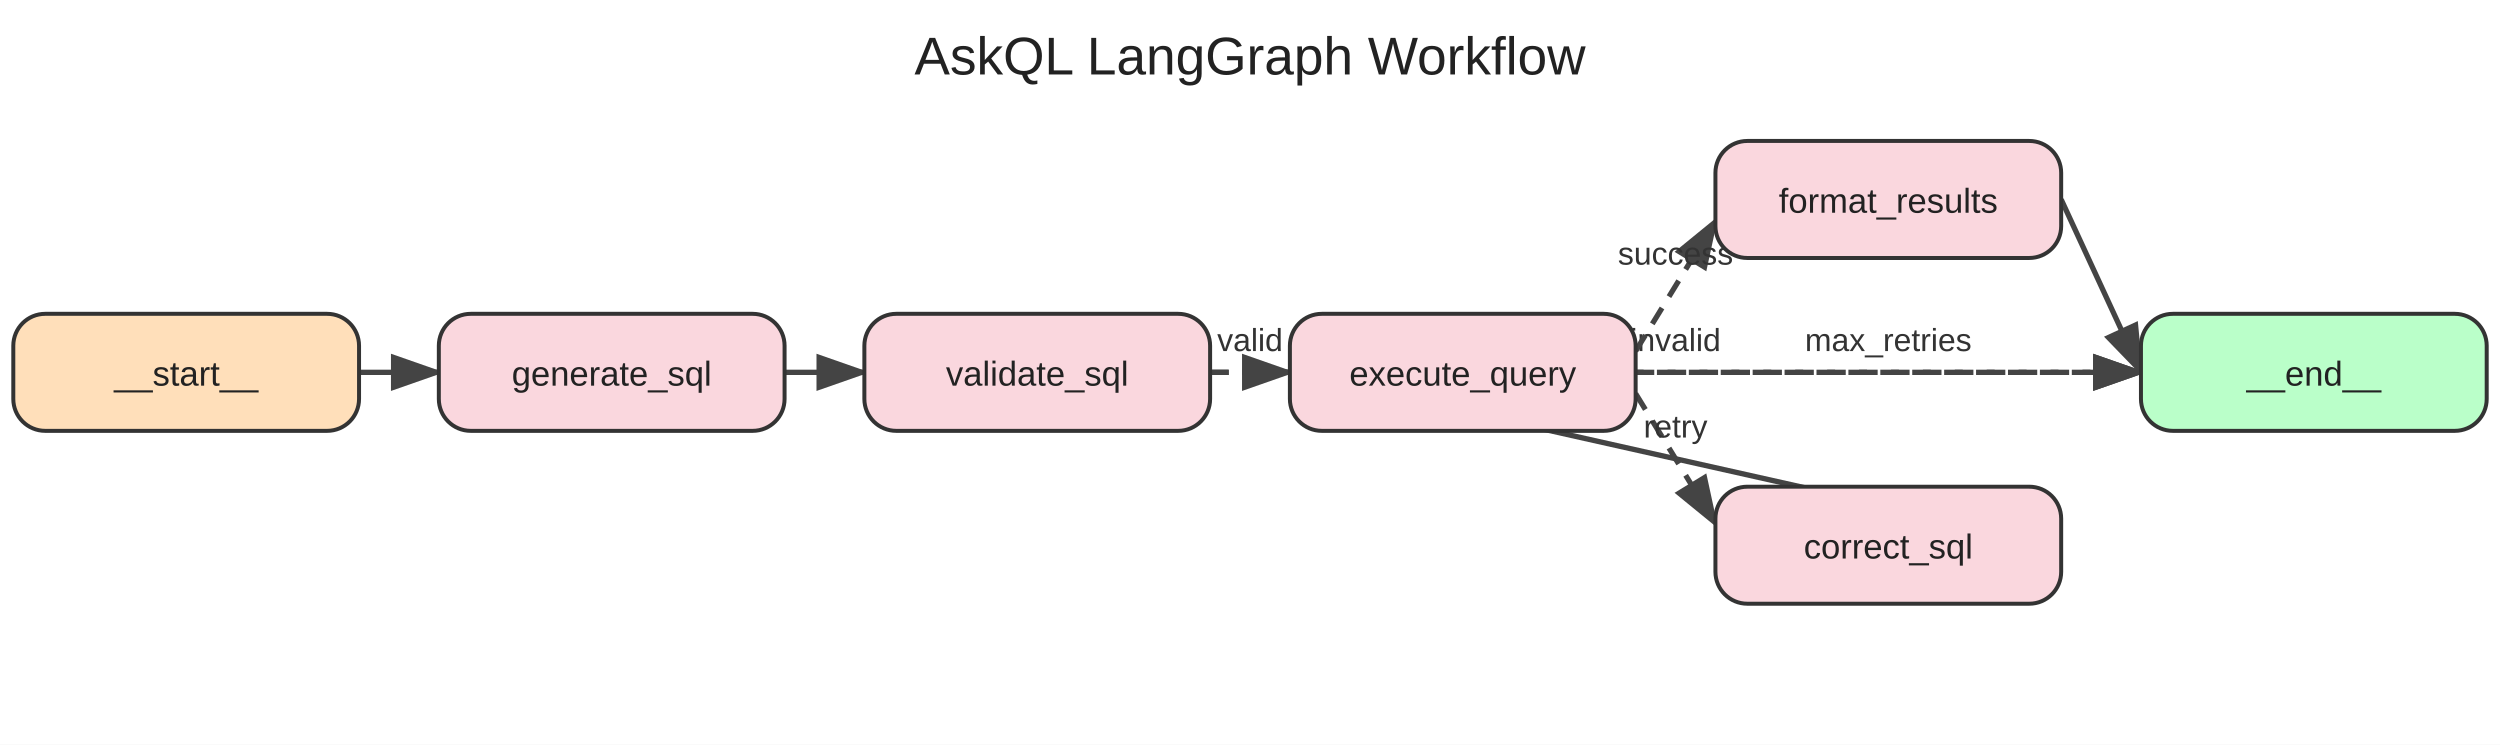
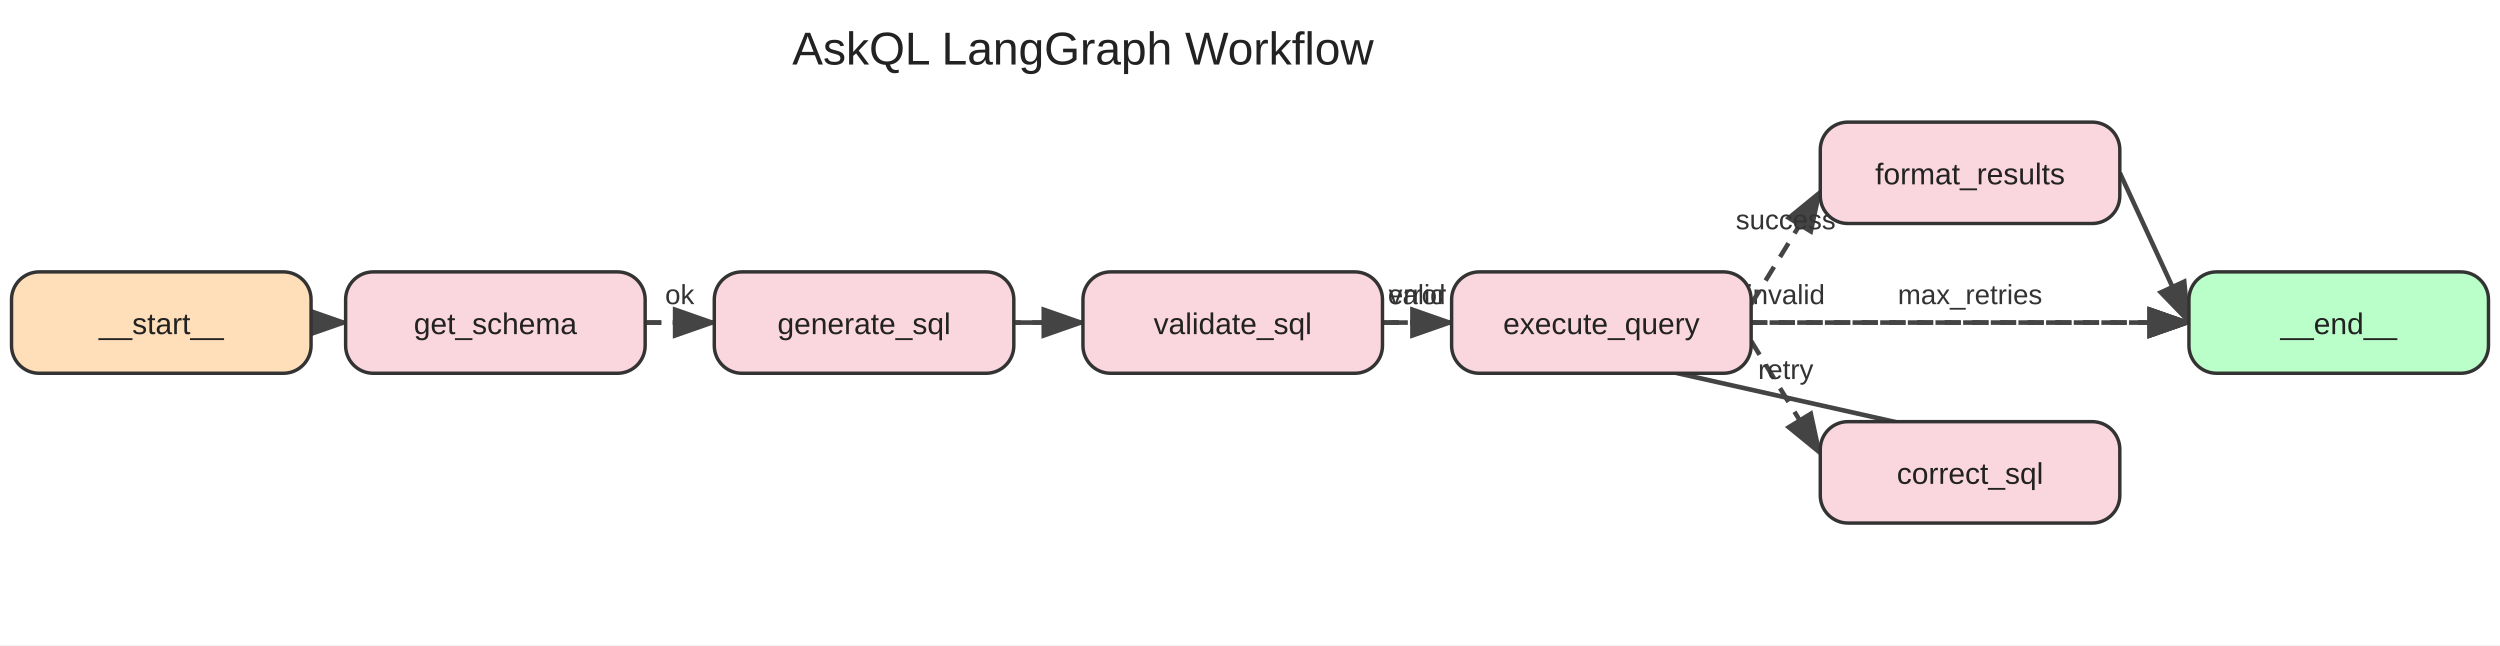
- <svg xmlns="http://www.w3.org/2000/svg" width="940" height="280" viewBox="0 0 940 280">
+ <svg xmlns="http://www.w3.org/2000/svg" width="1085" height="280" viewBox="0 0 1085 280">
  <defs>
    <marker id="arrow" markerWidth="10" markerHeight="7" refX="9" refY="3.5" orient="auto">
      <polygon points="0 0, 10 3.5, 0 7" fill="#444" />
    </marker>
  </defs>
  <rect x="0" y="0" width="100%" height="100%" fill="white" />
  <text x="470" y="28" font-family="Arial, sans-serif" font-size="20" text-anchor="middle" fill="#222">AskQL LangGraph Workflow</text>
-   <line x1="135.0" y1="140" x2="165.0" y2="140" style="stroke:#444;stroke-width:2;fill:none" marker-end="url(#arrow)" />
-   <line x1="775.0" y1="205" x2="485.0" y2="140" style="stroke:#444;stroke-width:2;fill:none" marker-end="url(#arrow)" />
-   <line x1="775.0" y1="75" x2="805.0" y2="140" style="stroke:#444;stroke-width:2;fill:none" marker-end="url(#arrow)" />
-   <line x1="295.0" y1="140" x2="325.0" y2="140" style="stroke:#444;stroke-width:2;fill:none" marker-end="url(#arrow)" />
-   <line x1="455.0" y1="140" x2="485.0" y2="140" style="stroke:#444;stroke-width:2;fill:none;stroke-dasharray:7,5" marker-end="url(#arrow)" />
-   <text x="470.0" y="132.0" font-family="Arial, sans-serif" font-size="12" text-anchor="middle" fill="#333">valid</text>
-   <line x1="455.0" y1="140" x2="805.0" y2="140" style="stroke:#444;stroke-width:2;fill:none;stroke-dasharray:7,5" marker-end="url(#arrow)" />
-   <text x="630.0" y="132.0" font-family="Arial, sans-serif" font-size="12" text-anchor="middle" fill="#333">invalid</text>
-   <line x1="615.0" y1="132" x2="645.0" y2="83" style="stroke:#444;stroke-width:2;fill:none;stroke-dasharray:7,5" marker-end="url(#arrow)" />
-   <text x="630.0" y="99.5" font-family="Arial, sans-serif" font-size="12" text-anchor="middle" fill="#333">success</text>
-   <line x1="615.0" y1="148" x2="645.0" y2="197" style="stroke:#444;stroke-width:2;fill:none;stroke-dasharray:7,5" marker-end="url(#arrow)" />
-   <text x="630.0" y="164.5" font-family="Arial, sans-serif" font-size="12" text-anchor="middle" fill="#333">retry</text>
-   <line x1="615.0" y1="140" x2="805.0" y2="140" style="stroke:#444;stroke-width:2;fill:none;stroke-dasharray:7,5" marker-end="url(#arrow)" />
-   <text x="710.0" y="132.0" font-family="Arial, sans-serif" font-size="12" text-anchor="middle" fill="#333">max_retries</text>
+   <line x1="135.0" y1="140" x2="150.0" y2="140" style="stroke:#444;stroke-width:2;fill:none" marker-end="url(#arrow)" />
+   <line x1="920.0" y1="205" x2="630.0" y2="140" style="stroke:#444;stroke-width:2;fill:none" marker-end="url(#arrow)" />
+   <line x1="920.0" y1="75" x2="950.0" y2="140" style="stroke:#444;stroke-width:2;fill:none" marker-end="url(#arrow)" />
+   <line x1="440.0" y1="140" x2="470.0" y2="140" style="stroke:#444;stroke-width:2;fill:none" marker-end="url(#arrow)" />
+   <line x1="280.0" y1="140" x2="310.0" y2="140" style="stroke:#444;stroke-width:2;fill:none;stroke-dasharray:7,5" marker-end="url(#arrow)" />
+   <text x="295.0" y="132.0" font-family="Arial, sans-serif" font-size="12" text-anchor="middle" fill="#333">ok</text>
+   <line x1="280.0" y1="140" x2="950.0" y2="140" style="stroke:#444;stroke-width:2;fill:none;stroke-dasharray:7,5" marker-end="url(#arrow)" />
+   <text x="615.0" y="132.0" font-family="Arial, sans-serif" font-size="12" text-anchor="middle" fill="#333">error</text>
+   <line x1="600.0" y1="140" x2="630.0" y2="140" style="stroke:#444;stroke-width:2;fill:none;stroke-dasharray:7,5" marker-end="url(#arrow)" />
+   <text x="615.0" y="132.0" font-family="Arial, sans-serif" font-size="12" text-anchor="middle" fill="#333">valid</text>
+   <line x1="600.0" y1="140" x2="950.0" y2="140" style="stroke:#444;stroke-width:2;fill:none;stroke-dasharray:7,5" marker-end="url(#arrow)" />
+   <text x="775.0" y="132.0" font-family="Arial, sans-serif" font-size="12" text-anchor="middle" fill="#333">invalid</text>
+   <line x1="760.0" y1="132" x2="790.0" y2="83" style="stroke:#444;stroke-width:2;fill:none;stroke-dasharray:7,5" marker-end="url(#arrow)" />
+   <text x="775.0" y="99.5" font-family="Arial, sans-serif" font-size="12" text-anchor="middle" fill="#333">success</text>
+   <line x1="760.0" y1="148" x2="790.0" y2="197" style="stroke:#444;stroke-width:2;fill:none;stroke-dasharray:7,5" marker-end="url(#arrow)" />
+   <text x="775.0" y="164.5" font-family="Arial, sans-serif" font-size="12" text-anchor="middle" fill="#333">retry</text>
+   <line x1="760.0" y1="140" x2="950.0" y2="140" style="stroke:#444;stroke-width:2;fill:none;stroke-dasharray:7,5" marker-end="url(#arrow)" />
+   <text x="855.0" y="132.0" font-family="Arial, sans-serif" font-size="12" text-anchor="middle" fill="#333">max_retries</text>
  <rect x="5.0" y="118.0" width="130" height="44" rx="12" ry="12" fill="#ffdfba" stroke="#333" stroke-width="1.5" />
  <text x="70" y="145" font-family="Arial, sans-serif" font-size="13" text-anchor="middle" fill="#222">__start__</text>
-   <rect x="805.0" y="118.0" width="130" height="44" rx="12" ry="12" fill="#baffc9" stroke="#333" stroke-width="1.5" />
-   <text x="870" y="145" font-family="Arial, sans-serif" font-size="13" text-anchor="middle" fill="#222">__end__</text>
-   <rect x="165.0" y="118.0" width="130" height="44" rx="12" ry="12" fill="#fad7de" stroke="#333" stroke-width="1.5" />
-   <text x="230" y="145" font-family="Arial, sans-serif" font-size="13" text-anchor="middle" fill="#222">generate_sql</text>
-   <rect x="325.0" y="118.0" width="130" height="44" rx="12" ry="12" fill="#fad7de" stroke="#333" stroke-width="1.5" />
-   <text x="390" y="145" font-family="Arial, sans-serif" font-size="13" text-anchor="middle" fill="#222">validate_sql</text>
-   <rect x="485.0" y="118.0" width="130" height="44" rx="12" ry="12" fill="#fad7de" stroke="#333" stroke-width="1.5" />
-   <text x="550" y="145" font-family="Arial, sans-serif" font-size="13" text-anchor="middle" fill="#222">execute_query</text>
-   <rect x="645.0" y="183.0" width="130" height="44" rx="12" ry="12" fill="#fad7de" stroke="#333" stroke-width="1.5" />
-   <text x="710" y="210" font-family="Arial, sans-serif" font-size="13" text-anchor="middle" fill="#222">correct_sql</text>
-   <rect x="645.0" y="53.0" width="130" height="44" rx="12" ry="12" fill="#fad7de" stroke="#333" stroke-width="1.5" />
-   <text x="710" y="80" font-family="Arial, sans-serif" font-size="13" text-anchor="middle" fill="#222">format_results</text>
+   <rect x="950.0" y="118.0" width="130" height="44" rx="12" ry="12" fill="#baffc9" stroke="#333" stroke-width="1.5" />
+   <text x="1015" y="145" font-family="Arial, sans-serif" font-size="13" text-anchor="middle" fill="#222">__end__</text>
+   <rect x="150.0" y="118.0" width="130" height="44" rx="12" ry="12" fill="#fad7de" stroke="#333" stroke-width="1.5" />
+   <text x="215" y="145" font-family="Arial, sans-serif" font-size="13" text-anchor="middle" fill="#222">get_schema</text>
+   <rect x="310.0" y="118.0" width="130" height="44" rx="12" ry="12" fill="#fad7de" stroke="#333" stroke-width="1.5" />
+   <text x="375" y="145" font-family="Arial, sans-serif" font-size="13" text-anchor="middle" fill="#222">generate_sql</text>
+   <rect x="470.0" y="118.0" width="130" height="44" rx="12" ry="12" fill="#fad7de" stroke="#333" stroke-width="1.5" />
+   <text x="535" y="145" font-family="Arial, sans-serif" font-size="13" text-anchor="middle" fill="#222">validate_sql</text>
+   <rect x="630.0" y="118.0" width="130" height="44" rx="12" ry="12" fill="#fad7de" stroke="#333" stroke-width="1.5" />
+   <text x="695" y="145" font-family="Arial, sans-serif" font-size="13" text-anchor="middle" fill="#222">execute_query</text>
+   <rect x="790.0" y="183.0" width="130" height="44" rx="12" ry="12" fill="#fad7de" stroke="#333" stroke-width="1.5" />
+   <text x="855" y="210" font-family="Arial, sans-serif" font-size="13" text-anchor="middle" fill="#222">correct_sql</text>
+   <rect x="790.0" y="53.0" width="130" height="44" rx="12" ry="12" fill="#fad7de" stroke="#333" stroke-width="1.5" />
+   <text x="855" y="80" font-family="Arial, sans-serif" font-size="13" text-anchor="middle" fill="#222">format_results</text>
</svg>
